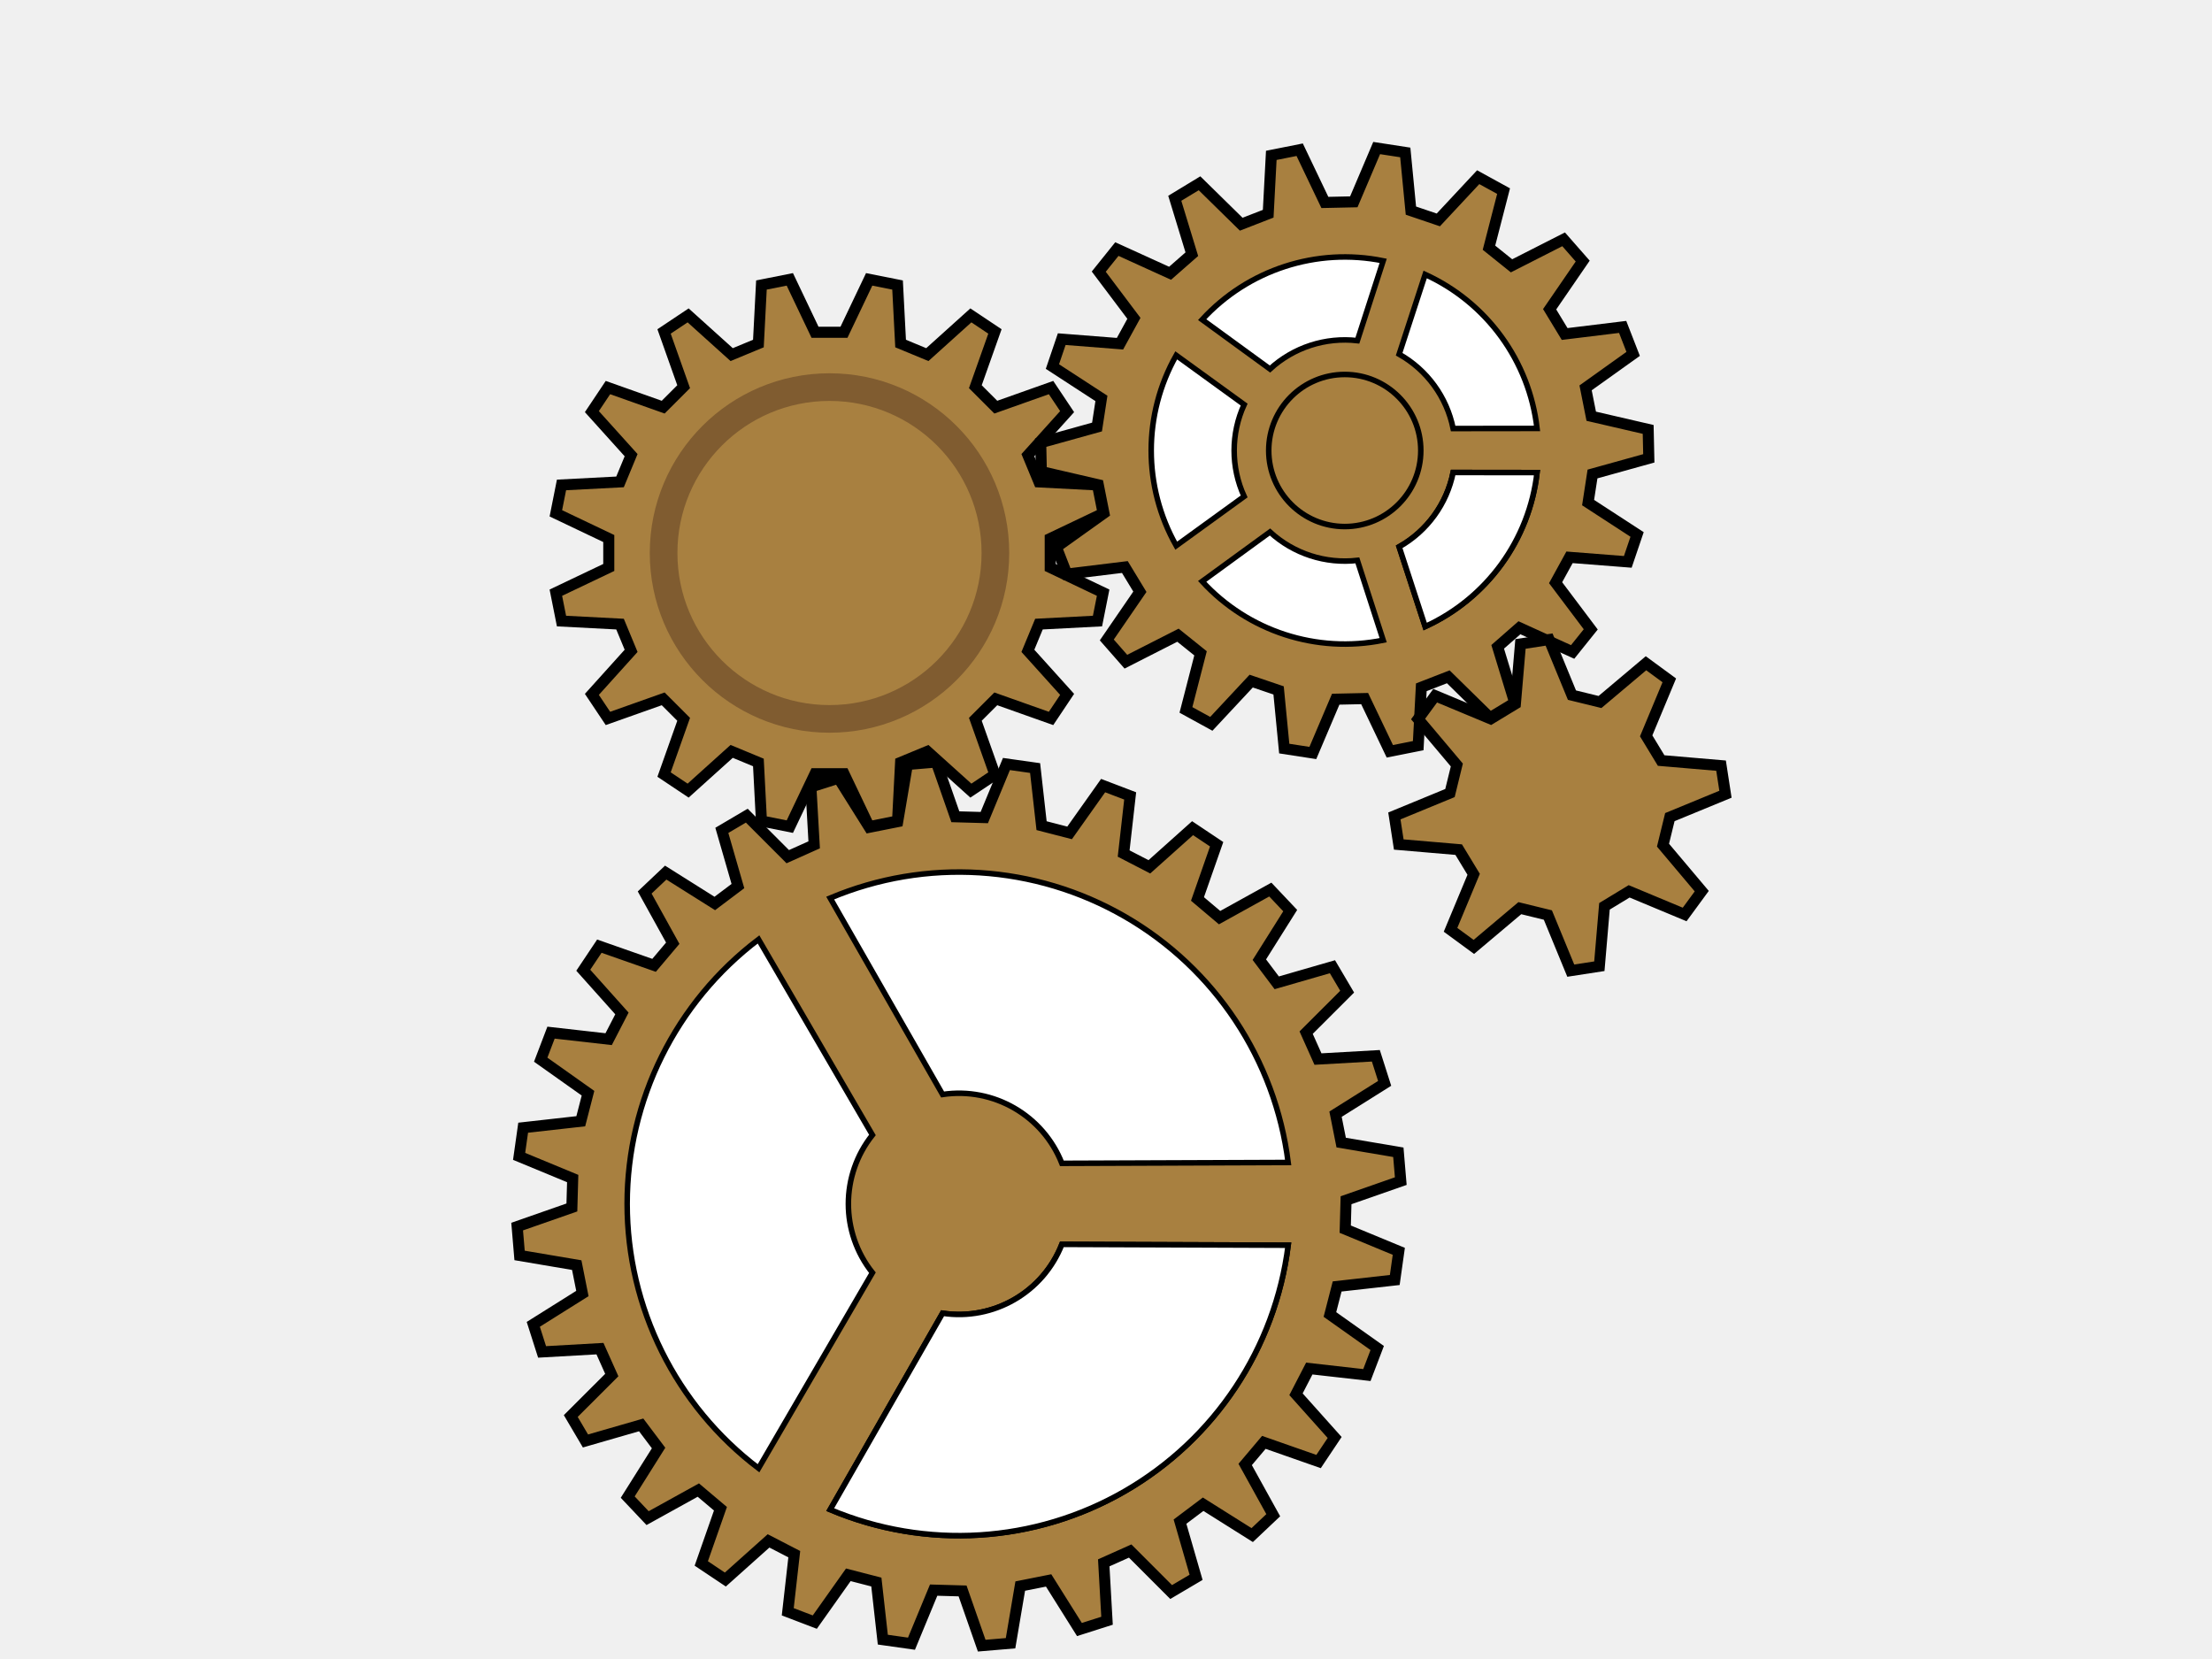
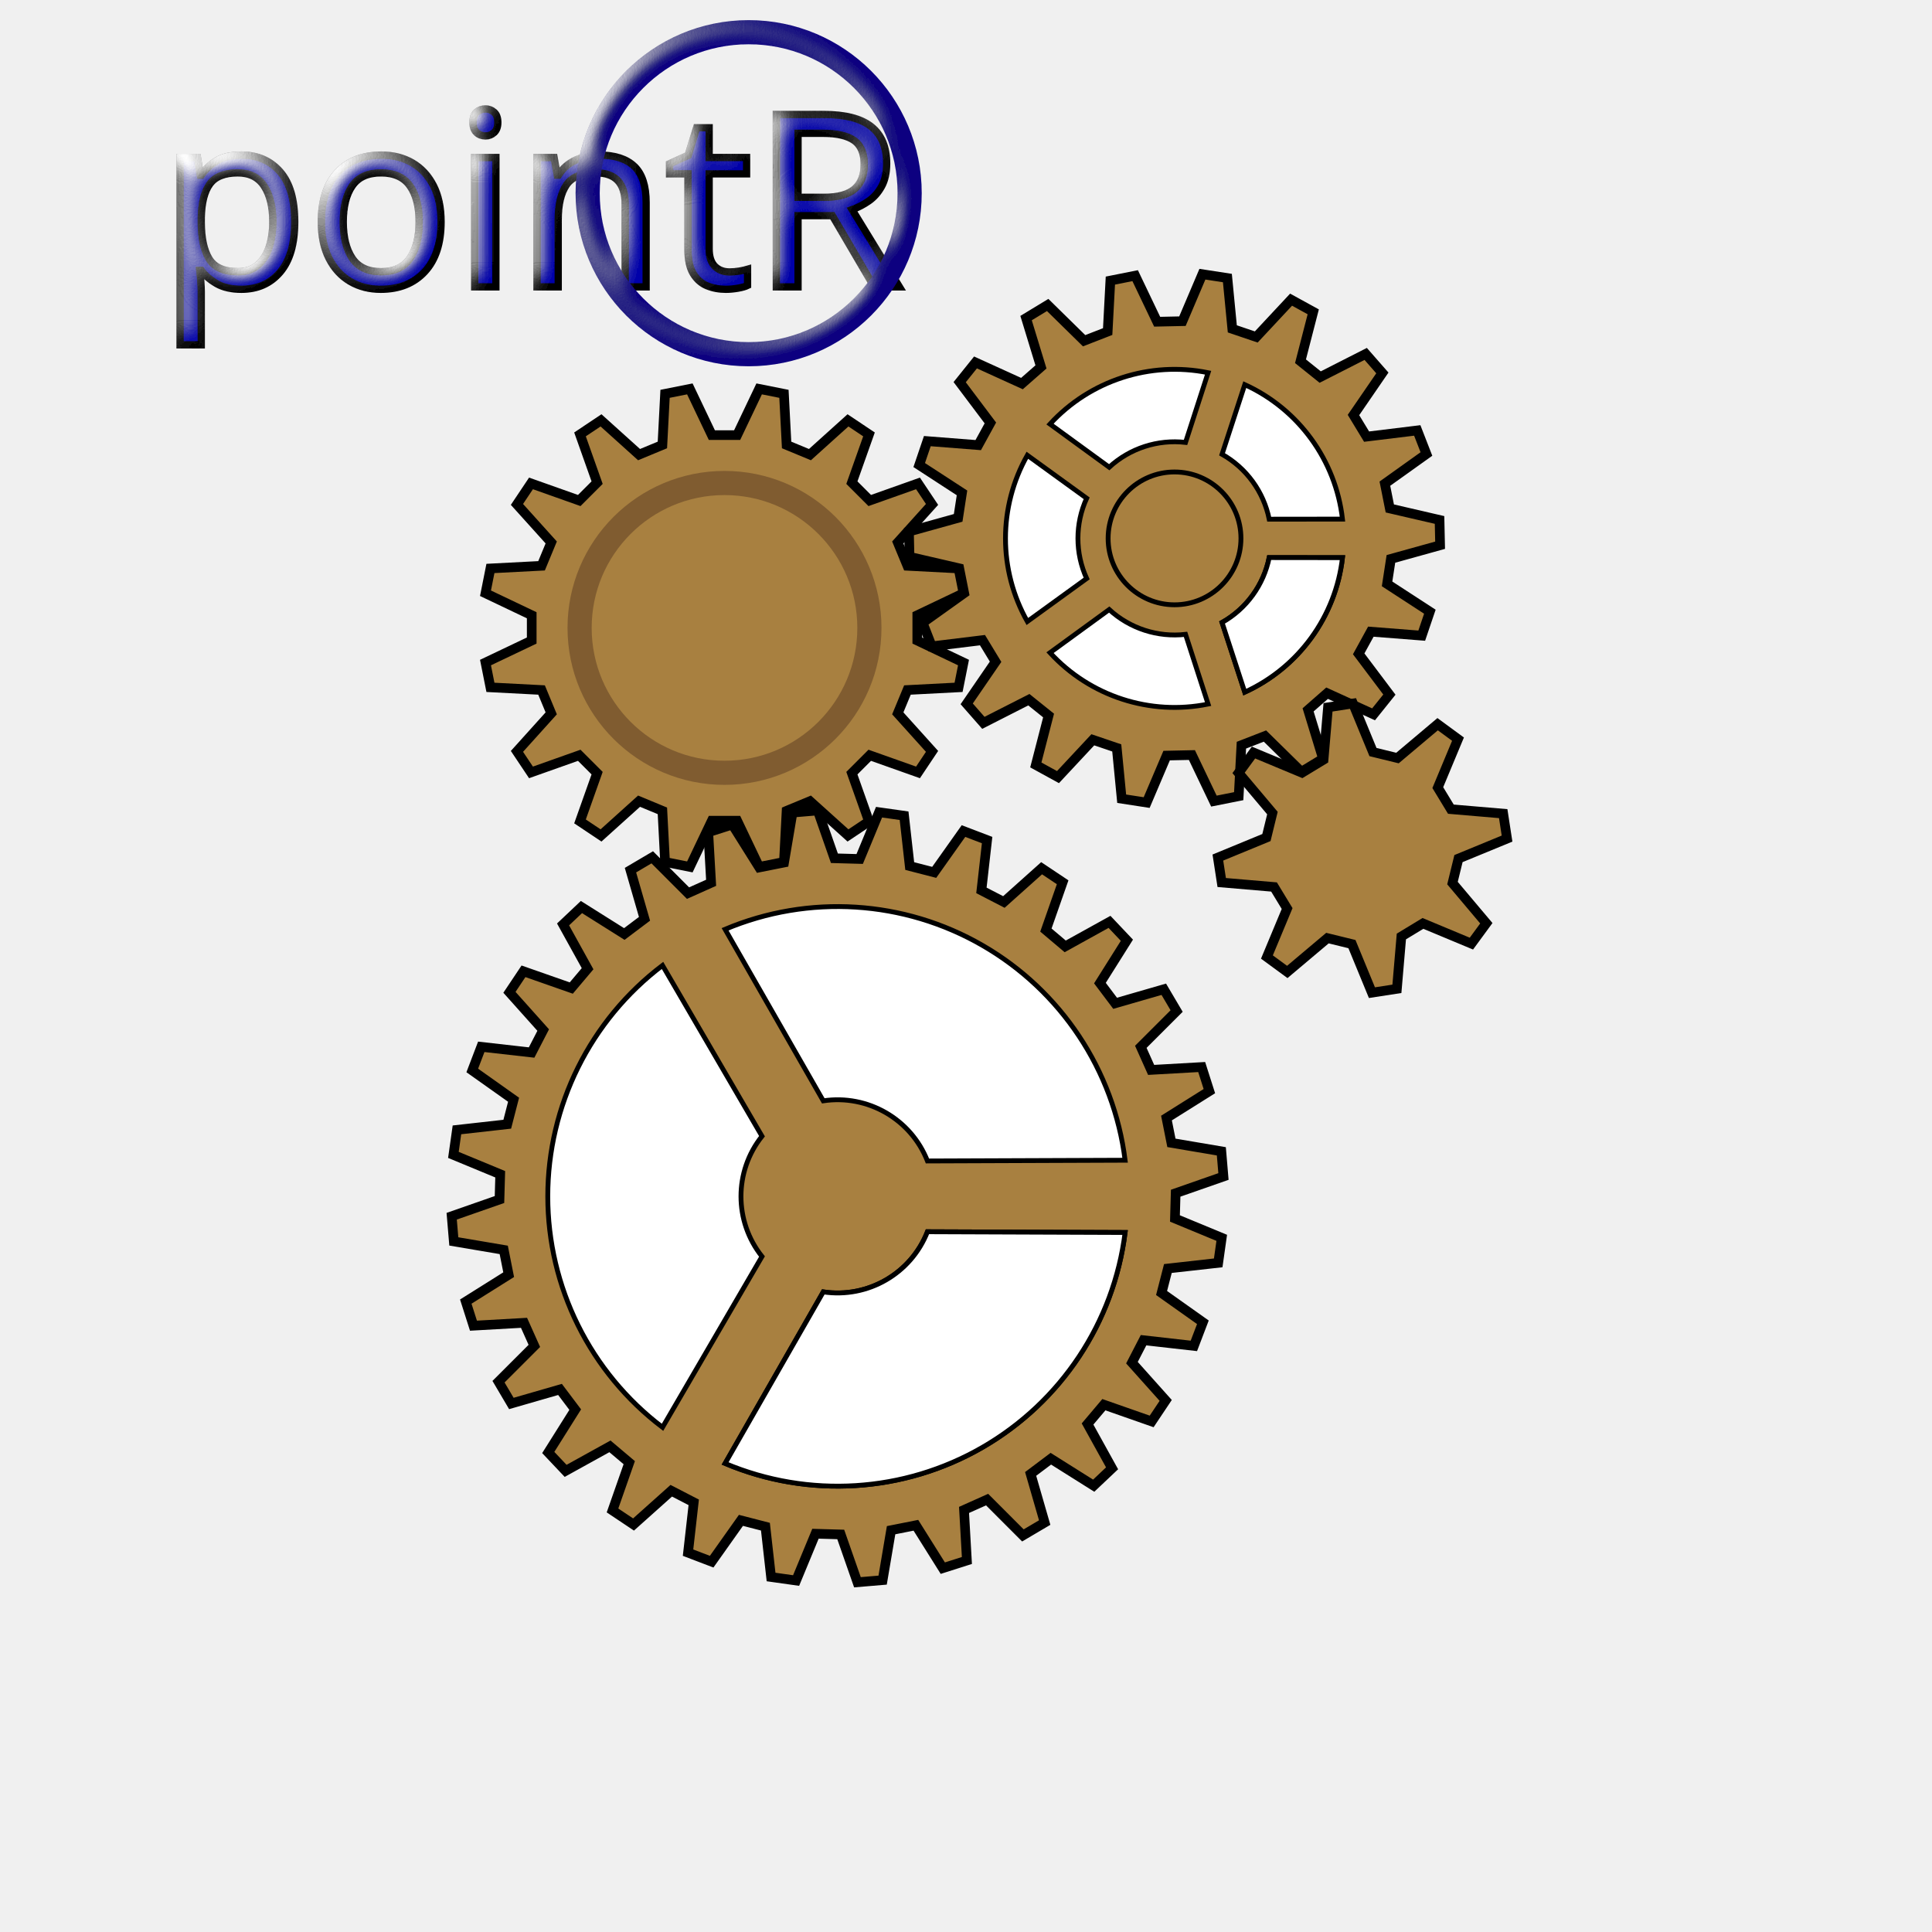
- <svg xmlns="http://www.w3.org/2000/svg" width="400" height="300">
-   <g id="gear1">
-     <path d="M 189.914 102.616 L 189.914 97.384 L 199.483 92.825 L 198.462 87.692 L 187.877 87.142 L 185.875 82.308 L 192.97 74.435 L 190.063 70.084 L 180.074 73.626 L 176.374 69.926 L 179.916 59.937 L 175.565 57.03 L 167.692 64.125 L 162.858 62.123 L 162.308 51.538 L 157.175 50.517 L 152.616 60.086 L 147.384 60.086 L 142.825 50.517 L 137.692 51.538 L 137.142 62.123 L 132.308 64.125 L 124.435 57.03 L 120.084 59.937 L 123.626 69.926 L 119.926 73.626 L 109.937 70.084 L 107.03 74.435 L 114.125 82.308 L 112.123 87.142 L 101.538 87.692 L 100.517 92.825 L 110.086 97.384 L 110.086 102.616 L 100.517 107.175 L 101.538 112.308 L 112.123 112.858 L 114.125 117.692 L 107.03 125.565 L 109.937 129.916 L 119.926 126.374 L 123.626 130.074 L 120.084 140.063 L 124.435 142.97 L 132.308 135.875 L 137.142 137.877 L 137.692 148.462 L 142.825 149.483 L 147.384 139.914 L 152.616 139.914 L 157.175 149.483 L 162.308 148.462 L 162.858 137.877 L 167.692 135.875 L 175.565 142.97 L 179.916 140.063 L 176.374 130.074 L 180.074 126.374 L 190.063 129.916 L 192.97 125.565 L 185.875 117.692 L 187.877 112.858 L 198.462 112.308 L 199.483 107.175  Z" fill="rgb(168,128,64)" stroke="black" stroke-width="2" />
-     <circle r="30" fill="rgb(168,128,64)" stroke="rgb(128,92,48)" stroke-width="5" cx="150" cy="100" />
-     <animateTransform attributeType="xml" attributeName="transform" type="rotate" from="0,150,100" to="360,150,100" dur="4" repeatCount="indefinite" />
-   </g>
-   <g id="gear2">
-     <path d="M 198.603 87.664 L 199.624 92.797 L 191.024 98.939 L 192.921 103.817 L 203.411 102.535 L 206.126 107.009 L 200.145 115.722 L 203.596 119.657 L 213.015 114.864 L 217.096 118.14 L 214.456 128.373 L 219.045 130.891 L 226.257 123.165 L 231.212 124.847 L 232.231 135.367 L 237.404 136.163 L 241.539 126.437 L 246.771 126.323 L 251.326 135.859 L 256.459 134.838 L 257.018 124.284 L 261.895 122.387 L 269.438 129.791 L 273.912 127.076 L 270.828 116.967 L 274.762 113.517 L 284.382 117.894 L 287.658 113.812 L 281.302 105.368 L 283.819 100.78 L 294.356 101.604 L 296.038 96.647 L 287.178 90.886 L 287.974 85.714 L 298.156 82.884 L 298.042 77.652 L 287.746 75.268 L 286.725 70.136 L 295.325 63.994 L 293.428 59.116 L 282.938 60.398 L 280.223 55.924 L 286.204 47.211 L 282.753 43.276 L 273.334 48.069 L 269.253 44.793 L 271.893 34.56 L 267.305 32.042 L 260.093 39.768 L 255.137 38.086 L 254.118 27.566 L 248.945 26.77 L 244.81 36.496 L 239.579 36.61 L 235.024 27.074 L 229.89 28.095 L 229.331 38.649 L 224.454 40.545 L 216.912 33.142 L 212.437 35.857 L 215.521 45.966 L 211.587 49.416 L 201.968 45.039 L 198.691 49.121 L 205.047 57.565 L 202.53 62.153 L 191.994 61.329 L 190.311 66.285 L 199.172 72.046 L 198.376 77.219 L 188.193 80.048 L 188.307 85.281  Z" fill="rgb(168,128,64)" stroke="black" stroke-width="2" />
-     <path d="M 277.946,85.458 A 35,35,0,0,1,257.716,113.303 L 253.011,98.881 A 20,20,0,0,0,262.776,85.44 Z " stroke="black" fill="white" />
-     <path d="M 250.124,115.77 A 35,35,0,0,1,217.39,105.134 L 229.652,96.202 A 20,20,0,0,0,245.453,101.336 Z " stroke="black" fill="white" />
-     <path d="M 212.698,98.676 A 35,35,0,0,1,212.698,64.257 L 224.981,73.16 A 20,20,0,0,0,224.981,89.773 Z " stroke="black" fill="white" />
-     <path d="M 217.39,57.799 A 35,35,0,0,1,250.124,47.163 L 245.453,61.597 A 20,20,0,0,0,229.652,66.731 Z " stroke="black" fill="white" />
-     <path d="M 257.716,49.63 A 35,35,0,0,1,277.946,77.475 L 262.776,77.493 A 20,20,0,0,0,253.011,64.052 Z " stroke="black" fill="white" />
-     <path d="M 277.946,85.458 A 35,35,0,0,1,257.716,113.303 L 253.011,98.881 A 20,20,0,0,0,262.776,85.44 Z " stroke="black" fill="white" />
-     <circle r="13.75" fill="rgb(168,128,64)" stroke="black" cx="243.175" cy="81.466" />
-     <animateTransform attributeType="xml" attributeName="transform" type="rotate" from="0,243.175,81.466" to="-360,243.175,81.466" dur="4.5" repeatCount="indefinite" />
-   </g>
-   <g id="gear3">
-     <path d="M 162.331 148.577 L 157.197 149.598 L 151.624 140.718 L 146.636 142.308 L 147.229 152.775 L 142.451 154.913 L 135.041 147.496 L 130.532 150.156 L 133.439 160.229 L 129.257 163.376 L 120.383 157.794 L 116.578 161.391 L 121.654 170.564 L 118.277 174.564 L 108.383 171.096 L 105.475 175.449 L 112.464 183.263 L 110.062 187.913 L 99.644 186.734 L 97.777 191.625 L 106.331 197.688 L 105.023 202.757 L 94.605 203.925 L 93.873 209.109 L 103.561 213.116 L 103.414 218.349 L 93.517 221.806 L 93.957 227.023 L 104.293 228.774 L 105.315 233.908 L 96.435 239.481 L 98.025 244.469 L 108.492 243.876 L 110.63 248.654 L 103.213 256.064 L 105.873 260.573 L 115.945 257.666 L 119.093 261.848 L 113.511 270.723 L 117.107 274.527 L 126.281 269.451 L 130.28 272.828 L 126.813 282.722 L 131.165 285.63 L 138.979 278.641 L 143.63 281.043 L 142.451 291.461 L 147.342 293.328 L 153.404 284.774 L 158.473 286.082 L 159.642 296.5 L 164.825 297.232 L 168.833 287.544 L 174.065 287.691 L 177.523 297.588 L 182.74 297.148 L 184.491 286.812 L 189.625 285.791 L 195.198 294.67 L 200.186 293.081 L 199.593 282.613 L 204.371 280.475 L 211.781 287.892 L 216.29 285.232 L 213.382 275.16 L 217.565 272.012 L 226.439 277.594 L 230.243 273.998 L 225.167 264.824 L 228.545 260.825 L 238.439 264.292 L 241.347 259.94 L 234.357 252.126 L 236.76 247.475 L 247.177 248.654 L 249.044 243.763 L 240.491 237.701 L 241.798 232.632 L 252.217 231.463 L 252.949 226.28 L 243.261 222.272 L 243.408 217.04 L 253.305 213.582 L 252.865 208.366 L 242.528 206.615 L 241.507 201.48 L 250.387 195.907 L 248.797 190.919 L 238.33 191.512 L 236.192 186.734 L 243.609 179.324 L 240.949 174.815 L 230.876 177.723 L 227.729 173.54 L 233.311 164.666 L 229.714 160.862 L 220.541 165.938 L 216.542 162.56 L 220.009 152.666 L 215.656 149.758 L 207.843 156.748 L 203.192 154.345 L 204.371 143.928 L 199.48 142.061 L 193.417 150.614 L 188.349 149.307 L 187.18 138.888 L 181.996 138.156 L 177.989 147.844 L 172.756 147.697 L 169.299 137.8 L 164.082 138.24  Z" fill="rgb(168,128,64)" stroke="black" stroke-width="2" />
-     <path d="M 232.943,225.175 A 60,60,0,0,1,150.123,272.991 L 170.45,237.474 A 20,20,0,0,0,192.021,225.02 Z " stroke="black" fill="white" />
-     <path d="M 137.167,265.51 A 60,60,0,0,1,137.167,169.878 L 157.762,205.24 A 20,20,0,0,0,157.762,230.148 Z " stroke="black" fill="white" />
-     <path d="M 150.123,162.398 A 60,60,0,0,1,232.943,210.214 L 192.021,210.369 A 20,20,0,0,0,170.45,197.915 Z " stroke="black" fill="white" />
-     <path d="M 232.943,225.175 A 60,60,0,0,1,150.123,272.991 L 170.45,237.474 A 20,20,0,0,0,192.021,225.02 Z " stroke="black" fill="white" />
-     <animateTransform attributeType="xml" attributeName="transform" type="rotate" from="0,173.411,217.694" to="-360,173.411,217.694" dur="7" repeatCount="indefinite" />
-   </g>
-   <g id="gear4">
-     <path d="M 274.028 127.279 L 269.564 129.987 L 259.527 125.804 L 256.435 130.022 L 263.442 138.336 L 262.201 143.407 L 252.147 147.547 L 252.942 152.715 L 263.776 153.64 L 266.485 158.103 L 262.302 168.14 L 266.519 171.232 L 274.834 164.225 L 279.905 165.466 L 284.045 175.521 L 289.213 174.725 L 290.138 163.891 L 294.601 161.182 L 304.638 165.365 L 307.73 161.148 L 300.723 152.834 L 301.964 147.762 L 312.018 143.623 L 311.223 138.454 L 300.389 137.53 L 297.68 133.066 L 301.863 123.03 L 297.646 119.937 L 289.331 126.945 L 284.26 125.704 L 280.121 115.649 L 274.952 116.445  Z" fill="rgb(168,128,64)" stroke="black" stroke-width="2" />
-     <animateTransform attributeType="xml" attributeName="transform" type="rotate" from="0,282.083,145.585" to="360,282.083,145.585" dur="2" repeatCount="indefinite" />
-   </g>
+ <svg xmlns="http://www.w3.org/2000/svg" width="400" height="400">
+   <svg x="-10" y="-20" width="300" height="120" viewBox="0 0 600 200">
+     <filter id="genid312">
+       <feGaussianBlur stdDeviation="5" in="SourceAlpha" result="genid309" />
+       <feSpecularLighting surfaceScale="6" specularConstant="1" specularExponent="30" lighting-color="white" in="genid309" result="genid310">
+         <fePointLight x="40" y="-30" z="200" />
+       </feSpecularLighting>
+       <feComposite operator="in" in="genid310" in2="SourceAlpha" result="genid311" />
+       <feMerge>
+         <feMergeNode in="SourceGraphic" />
+         <feMergeNode in="genid311" />
+       </feMerge>
+     </filter>
+     <g filter="url(#genid312)">
+       <text fill="#0000AA" font-size="100" stroke="black" font-family="san serif" stroke-width="3" text-anchor="middle" dominant-baseline="central" x="240" y="100">pointR</text>
+       <circle r="66.667" stroke-width="10" stroke="#100080" fill="none" cx="330" cy="100" />
+     </g>
+   </svg>
+   <svg x="0" y="30" width="400" height="300" viewbox="0 0 400 400">
+     <g id="gear1">
+       <path d="M 189.914 102.616 L 189.914 97.384 L 199.483 92.825 L 198.462 87.692 L 187.877 87.142 L 185.875 82.308 L 192.97 74.435 L 190.063 70.084 L 180.074 73.626 L 176.374 69.926 L 179.916 59.937 L 175.565 57.03 L 167.692 64.125 L 162.858 62.123 L 162.308 51.538 L 157.175 50.517 L 152.616 60.086 L 147.384 60.086 L 142.825 50.517 L 137.692 51.538 L 137.142 62.123 L 132.308 64.125 L 124.435 57.03 L 120.084 59.937 L 123.626 69.926 L 119.926 73.626 L 109.937 70.084 L 107.03 74.435 L 114.125 82.308 L 112.123 87.142 L 101.538 87.692 L 100.517 92.825 L 110.086 97.384 L 110.086 102.616 L 100.517 107.175 L 101.538 112.308 L 112.123 112.858 L 114.125 117.692 L 107.03 125.565 L 109.937 129.916 L 119.926 126.374 L 123.626 130.074 L 120.084 140.063 L 124.435 142.97 L 132.308 135.875 L 137.142 137.877 L 137.692 148.462 L 142.825 149.483 L 147.384 139.914 L 152.616 139.914 L 157.175 149.483 L 162.308 148.462 L 162.858 137.877 L 167.692 135.875 L 175.565 142.97 L 179.916 140.063 L 176.374 130.074 L 180.074 126.374 L 190.063 129.916 L 192.97 125.565 L 185.875 117.692 L 187.877 112.858 L 198.462 112.308 L 199.483 107.175  Z" fill="rgb(168,128,64)" stroke="black" stroke-width="2" />
+       <circle r="30" fill="rgb(168,128,64)" stroke="rgb(128,92,48)" stroke-width="5" cx="150" cy="100" />
+       <animateTransform attributeType="xml" attributeName="transform" type="rotate" from="0,150,100" to="360,150,100" dur="4" repeatCount="indefinite" />
+     </g>
+     <g id="gear2">
+       <path d="M 198.603 87.664 L 199.624 92.797 L 191.024 98.939 L 192.921 103.817 L 203.411 102.535 L 206.126 107.009 L 200.145 115.722 L 203.596 119.657 L 213.015 114.864 L 217.096 118.14 L 214.456 128.373 L 219.045 130.891 L 226.257 123.165 L 231.212 124.847 L 232.231 135.367 L 237.404 136.163 L 241.539 126.437 L 246.771 126.323 L 251.326 135.859 L 256.459 134.838 L 257.018 124.284 L 261.895 122.387 L 269.438 129.791 L 273.912 127.076 L 270.828 116.967 L 274.762 113.517 L 284.382 117.894 L 287.658 113.812 L 281.302 105.368 L 283.819 100.78 L 294.356 101.604 L 296.038 96.647 L 287.178 90.886 L 287.974 85.714 L 298.156 82.884 L 298.042 77.652 L 287.746 75.268 L 286.725 70.136 L 295.325 63.994 L 293.428 59.116 L 282.938 60.398 L 280.223 55.924 L 286.204 47.211 L 282.753 43.276 L 273.334 48.069 L 269.253 44.793 L 271.893 34.56 L 267.305 32.042 L 260.093 39.768 L 255.137 38.086 L 254.118 27.566 L 248.945 26.77 L 244.81 36.496 L 239.579 36.61 L 235.024 27.074 L 229.89 28.095 L 229.331 38.649 L 224.454 40.545 L 216.912 33.142 L 212.437 35.857 L 215.521 45.966 L 211.587 49.416 L 201.968 45.039 L 198.691 49.121 L 205.047 57.565 L 202.53 62.153 L 191.994 61.329 L 190.311 66.285 L 199.172 72.046 L 198.376 77.219 L 188.193 80.048 L 188.307 85.281  Z" fill="rgb(168,128,64)" stroke="black" stroke-width="2" />
+       <path d="M 277.946,85.458 A 35,35,0,0,1,257.716,113.303 L 253.011,98.881 A 20,20,0,0,0,262.776,85.44 Z " stroke="black" fill="white" />
+       <path d="M 250.124,115.77 A 35,35,0,0,1,217.39,105.134 L 229.652,96.202 A 20,20,0,0,0,245.453,101.336 Z " stroke="black" fill="white" />
+       <path d="M 212.698,98.676 A 35,35,0,0,1,212.698,64.257 L 224.981,73.16 A 20,20,0,0,0,224.981,89.773 Z " stroke="black" fill="white" />
+       <path d="M 217.39,57.799 A 35,35,0,0,1,250.124,47.163 L 245.453,61.597 A 20,20,0,0,0,229.652,66.731 Z " stroke="black" fill="white" />
+       <path d="M 257.716,49.63 A 35,35,0,0,1,277.946,77.475 L 262.776,77.493 A 20,20,0,0,0,253.011,64.052 Z " stroke="black" fill="white" />
+       <path d="M 277.946,85.458 A 35,35,0,0,1,257.716,113.303 L 253.011,98.881 A 20,20,0,0,0,262.776,85.44 Z " stroke="black" fill="white" />
+       <circle r="13.75" fill="rgb(168,128,64)" stroke="black" cx="243.175" cy="81.466" />
+       <animateTransform attributeType="xml" attributeName="transform" type="rotate" from="0,243.175,81.466" to="-360,243.175,81.466" dur="4.5" repeatCount="indefinite" />
+     </g>
+     <g id="gear3">
+       <path d="M 162.331 148.577 L 157.197 149.598 L 151.624 140.718 L 146.636 142.308 L 147.229 152.775 L 142.451 154.913 L 135.041 147.496 L 130.532 150.156 L 133.439 160.229 L 129.257 163.376 L 120.383 157.794 L 116.578 161.391 L 121.654 170.564 L 118.277 174.564 L 108.383 171.096 L 105.475 175.449 L 112.464 183.263 L 110.062 187.913 L 99.644 186.734 L 97.777 191.625 L 106.331 197.688 L 105.023 202.757 L 94.605 203.925 L 93.873 209.109 L 103.561 213.116 L 103.414 218.349 L 93.517 221.806 L 93.957 227.023 L 104.293 228.774 L 105.315 233.908 L 96.435 239.481 L 98.025 244.469 L 108.492 243.876 L 110.63 248.654 L 103.213 256.064 L 105.873 260.573 L 115.945 257.666 L 119.093 261.848 L 113.511 270.723 L 117.107 274.527 L 126.281 269.451 L 130.28 272.828 L 126.813 282.722 L 131.165 285.63 L 138.979 278.641 L 143.63 281.043 L 142.451 291.461 L 147.342 293.328 L 153.404 284.774 L 158.473 286.082 L 159.642 296.5 L 164.825 297.232 L 168.833 287.544 L 174.065 287.691 L 177.523 297.588 L 182.74 297.148 L 184.491 286.812 L 189.625 285.791 L 195.198 294.67 L 200.186 293.081 L 199.593 282.613 L 204.371 280.475 L 211.781 287.892 L 216.29 285.232 L 213.382 275.16 L 217.565 272.012 L 226.439 277.594 L 230.243 273.998 L 225.167 264.824 L 228.545 260.825 L 238.439 264.292 L 241.347 259.94 L 234.357 252.126 L 236.76 247.475 L 247.177 248.654 L 249.044 243.763 L 240.491 237.701 L 241.798 232.632 L 252.217 231.463 L 252.949 226.28 L 243.261 222.272 L 243.408 217.04 L 253.305 213.582 L 252.865 208.366 L 242.528 206.615 L 241.507 201.48 L 250.387 195.907 L 248.797 190.919 L 238.33 191.512 L 236.192 186.734 L 243.609 179.324 L 240.949 174.815 L 230.876 177.723 L 227.729 173.54 L 233.311 164.666 L 229.714 160.862 L 220.541 165.938 L 216.542 162.56 L 220.009 152.666 L 215.656 149.758 L 207.843 156.748 L 203.192 154.345 L 204.371 143.928 L 199.48 142.061 L 193.417 150.614 L 188.349 149.307 L 187.18 138.888 L 181.996 138.156 L 177.989 147.844 L 172.756 147.697 L 169.299 137.8 L 164.082 138.24  Z" fill="rgb(168,128,64)" stroke="black" stroke-width="2" />
+       <path d="M 232.943,225.175 A 60,60,0,0,1,150.123,272.991 L 170.45,237.474 A 20,20,0,0,0,192.021,225.02 Z " stroke="black" fill="white" />
+       <path d="M 137.167,265.51 A 60,60,0,0,1,137.167,169.878 L 157.762,205.24 A 20,20,0,0,0,157.762,230.148 Z " stroke="black" fill="white" />
+       <path d="M 150.123,162.398 A 60,60,0,0,1,232.943,210.214 L 192.021,210.369 A 20,20,0,0,0,170.45,197.915 Z " stroke="black" fill="white" />
+       <path d="M 232.943,225.175 A 60,60,0,0,1,150.123,272.991 L 170.45,237.474 A 20,20,0,0,0,192.021,225.02 Z " stroke="black" fill="white" />
+       <animateTransform attributeType="xml" attributeName="transform" type="rotate" from="0,173.411,217.694" to="-360,173.411,217.694" dur="7" repeatCount="indefinite" />
+     </g>
+     <g id="gear4">
+       <path d="M 274.028 127.279 L 269.564 129.987 L 259.527 125.804 L 256.435 130.022 L 263.442 138.336 L 262.201 143.407 L 252.147 147.547 L 252.942 152.715 L 263.776 153.64 L 266.485 158.103 L 262.302 168.14 L 266.519 171.232 L 274.834 164.225 L 279.905 165.466 L 284.045 175.521 L 289.213 174.725 L 290.138 163.891 L 294.601 161.182 L 304.638 165.365 L 307.73 161.148 L 300.723 152.834 L 301.964 147.762 L 312.018 143.623 L 311.223 138.454 L 300.389 137.53 L 297.68 133.066 L 301.863 123.03 L 297.646 119.937 L 289.331 126.945 L 284.26 125.704 L 280.121 115.649 L 274.952 116.445  Z" fill="rgb(168,128,64)" stroke="black" stroke-width="2" />
+       <animateTransform attributeType="xml" attributeName="transform" type="rotate" from="0,282.083,145.585" to="360,282.083,145.585" dur="2" repeatCount="indefinite" />
+     </g>
+   </svg>
</svg>
